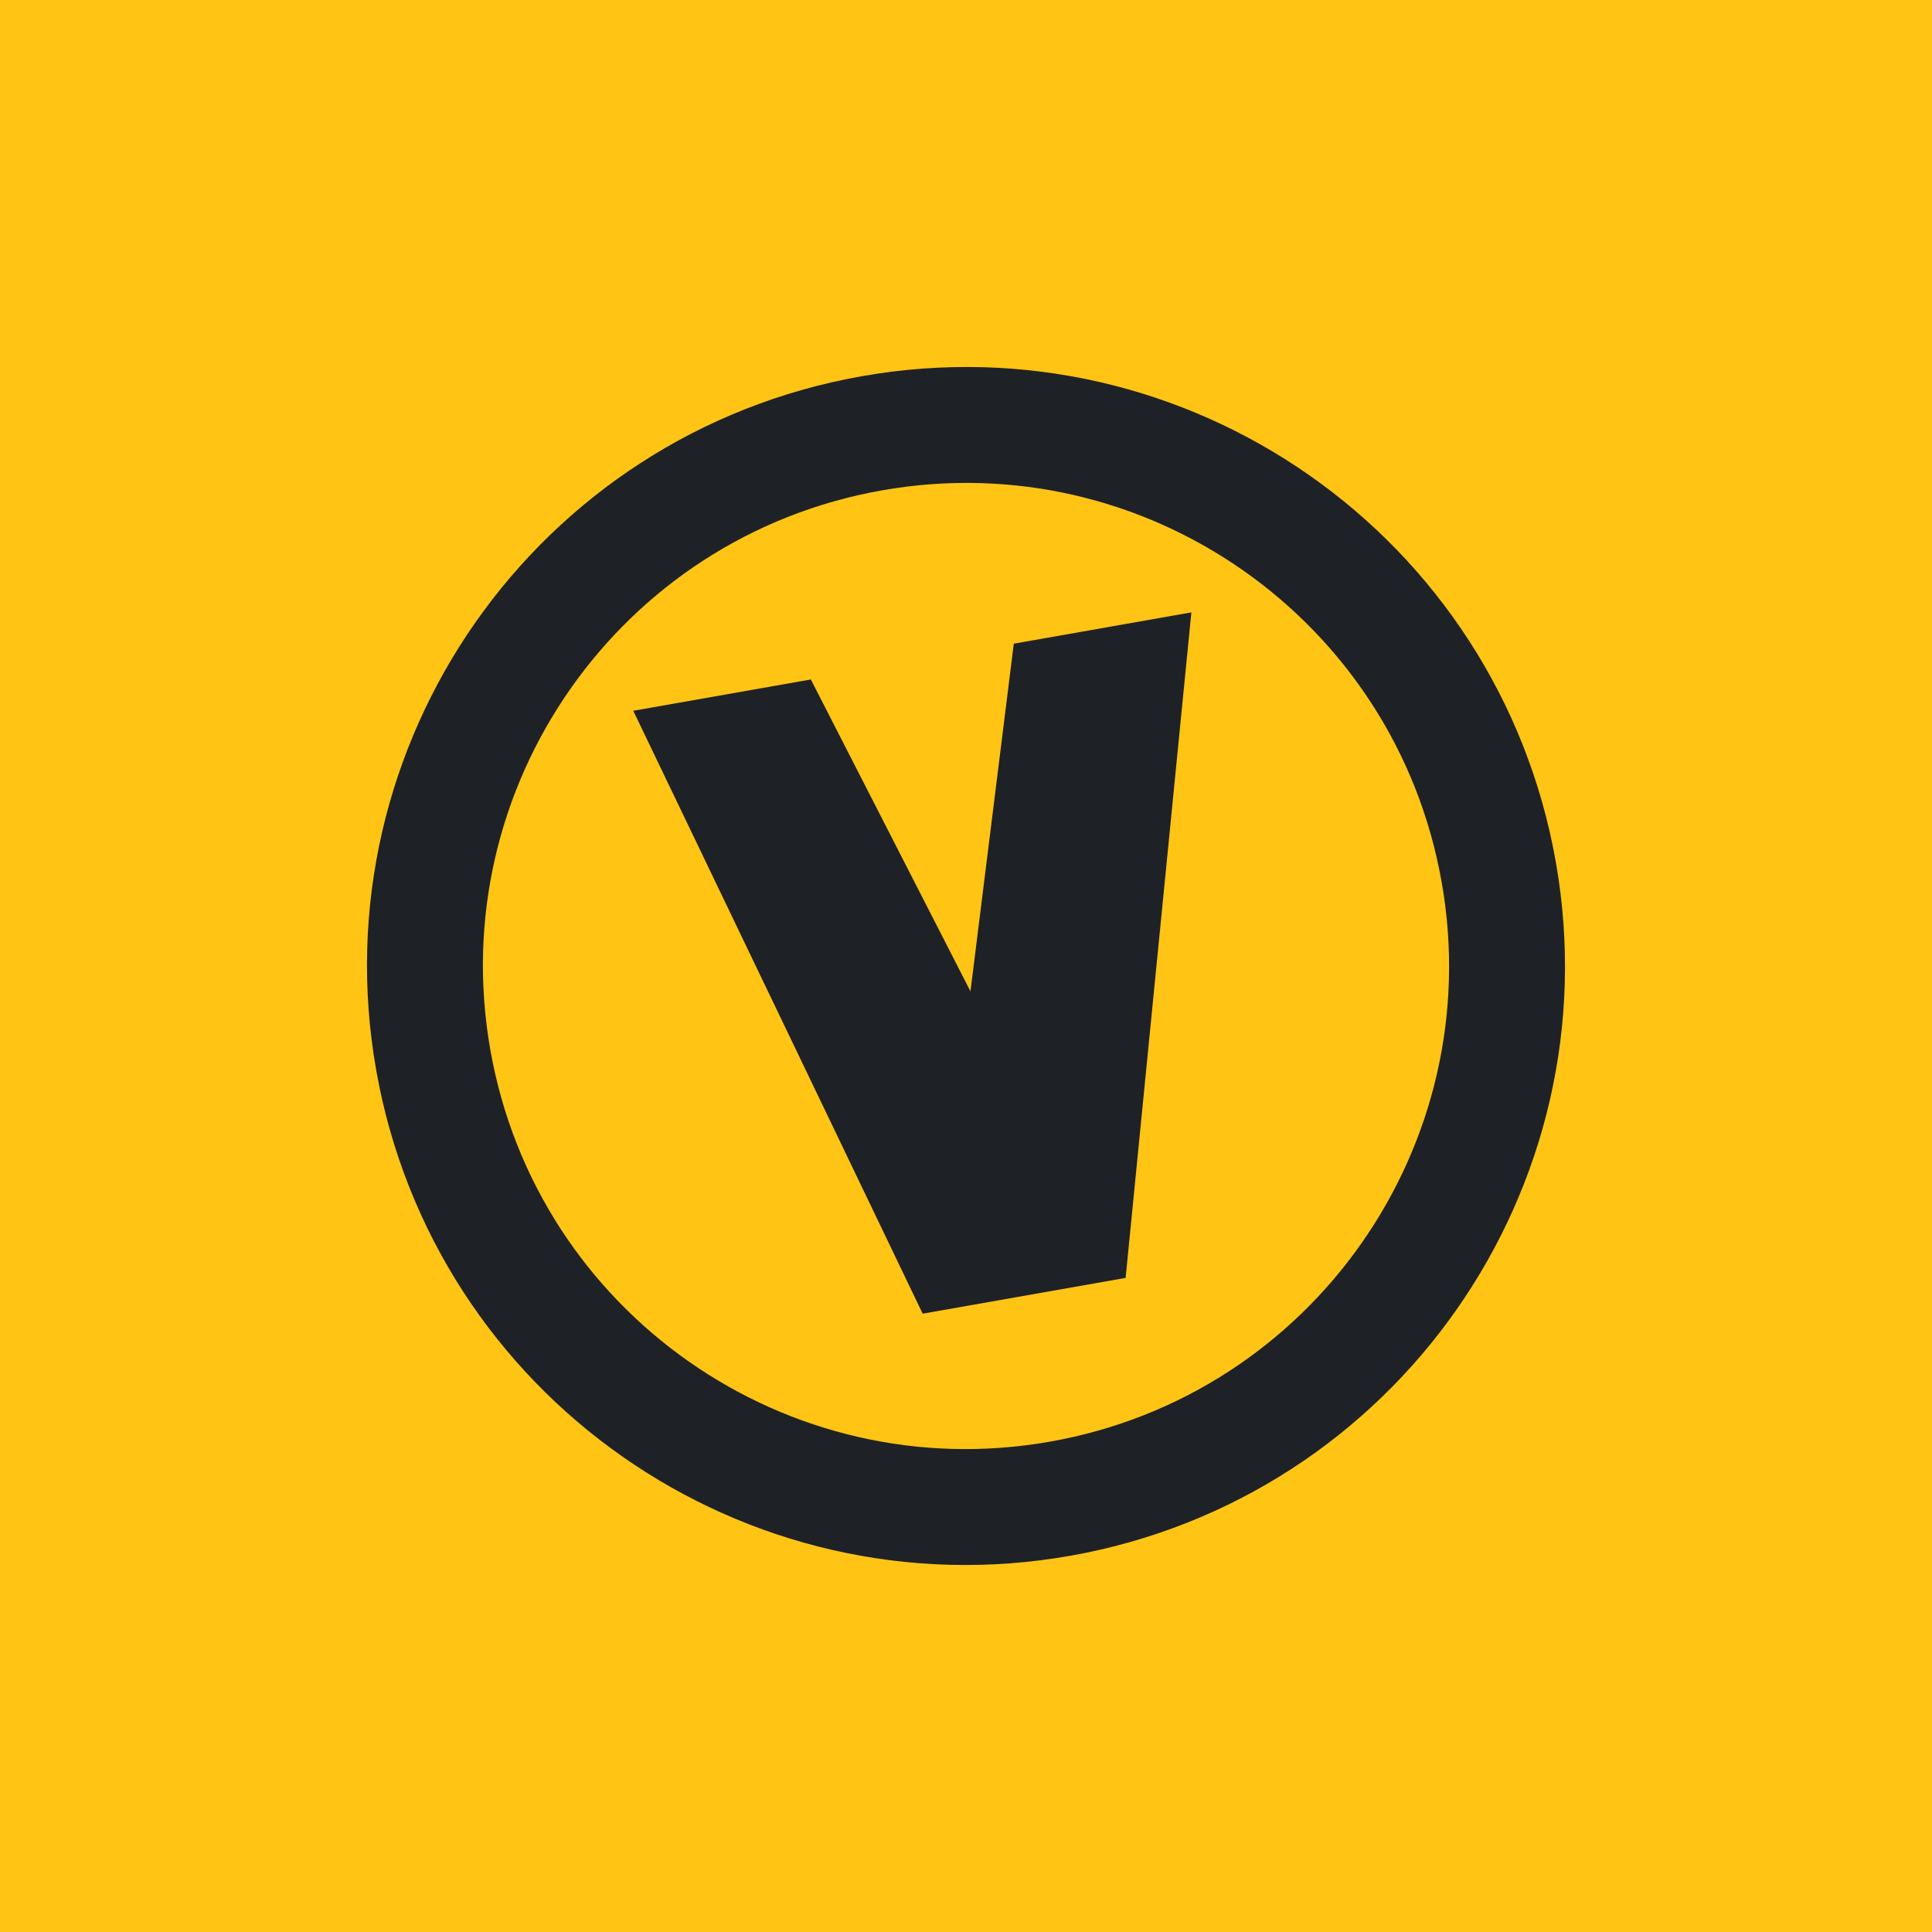
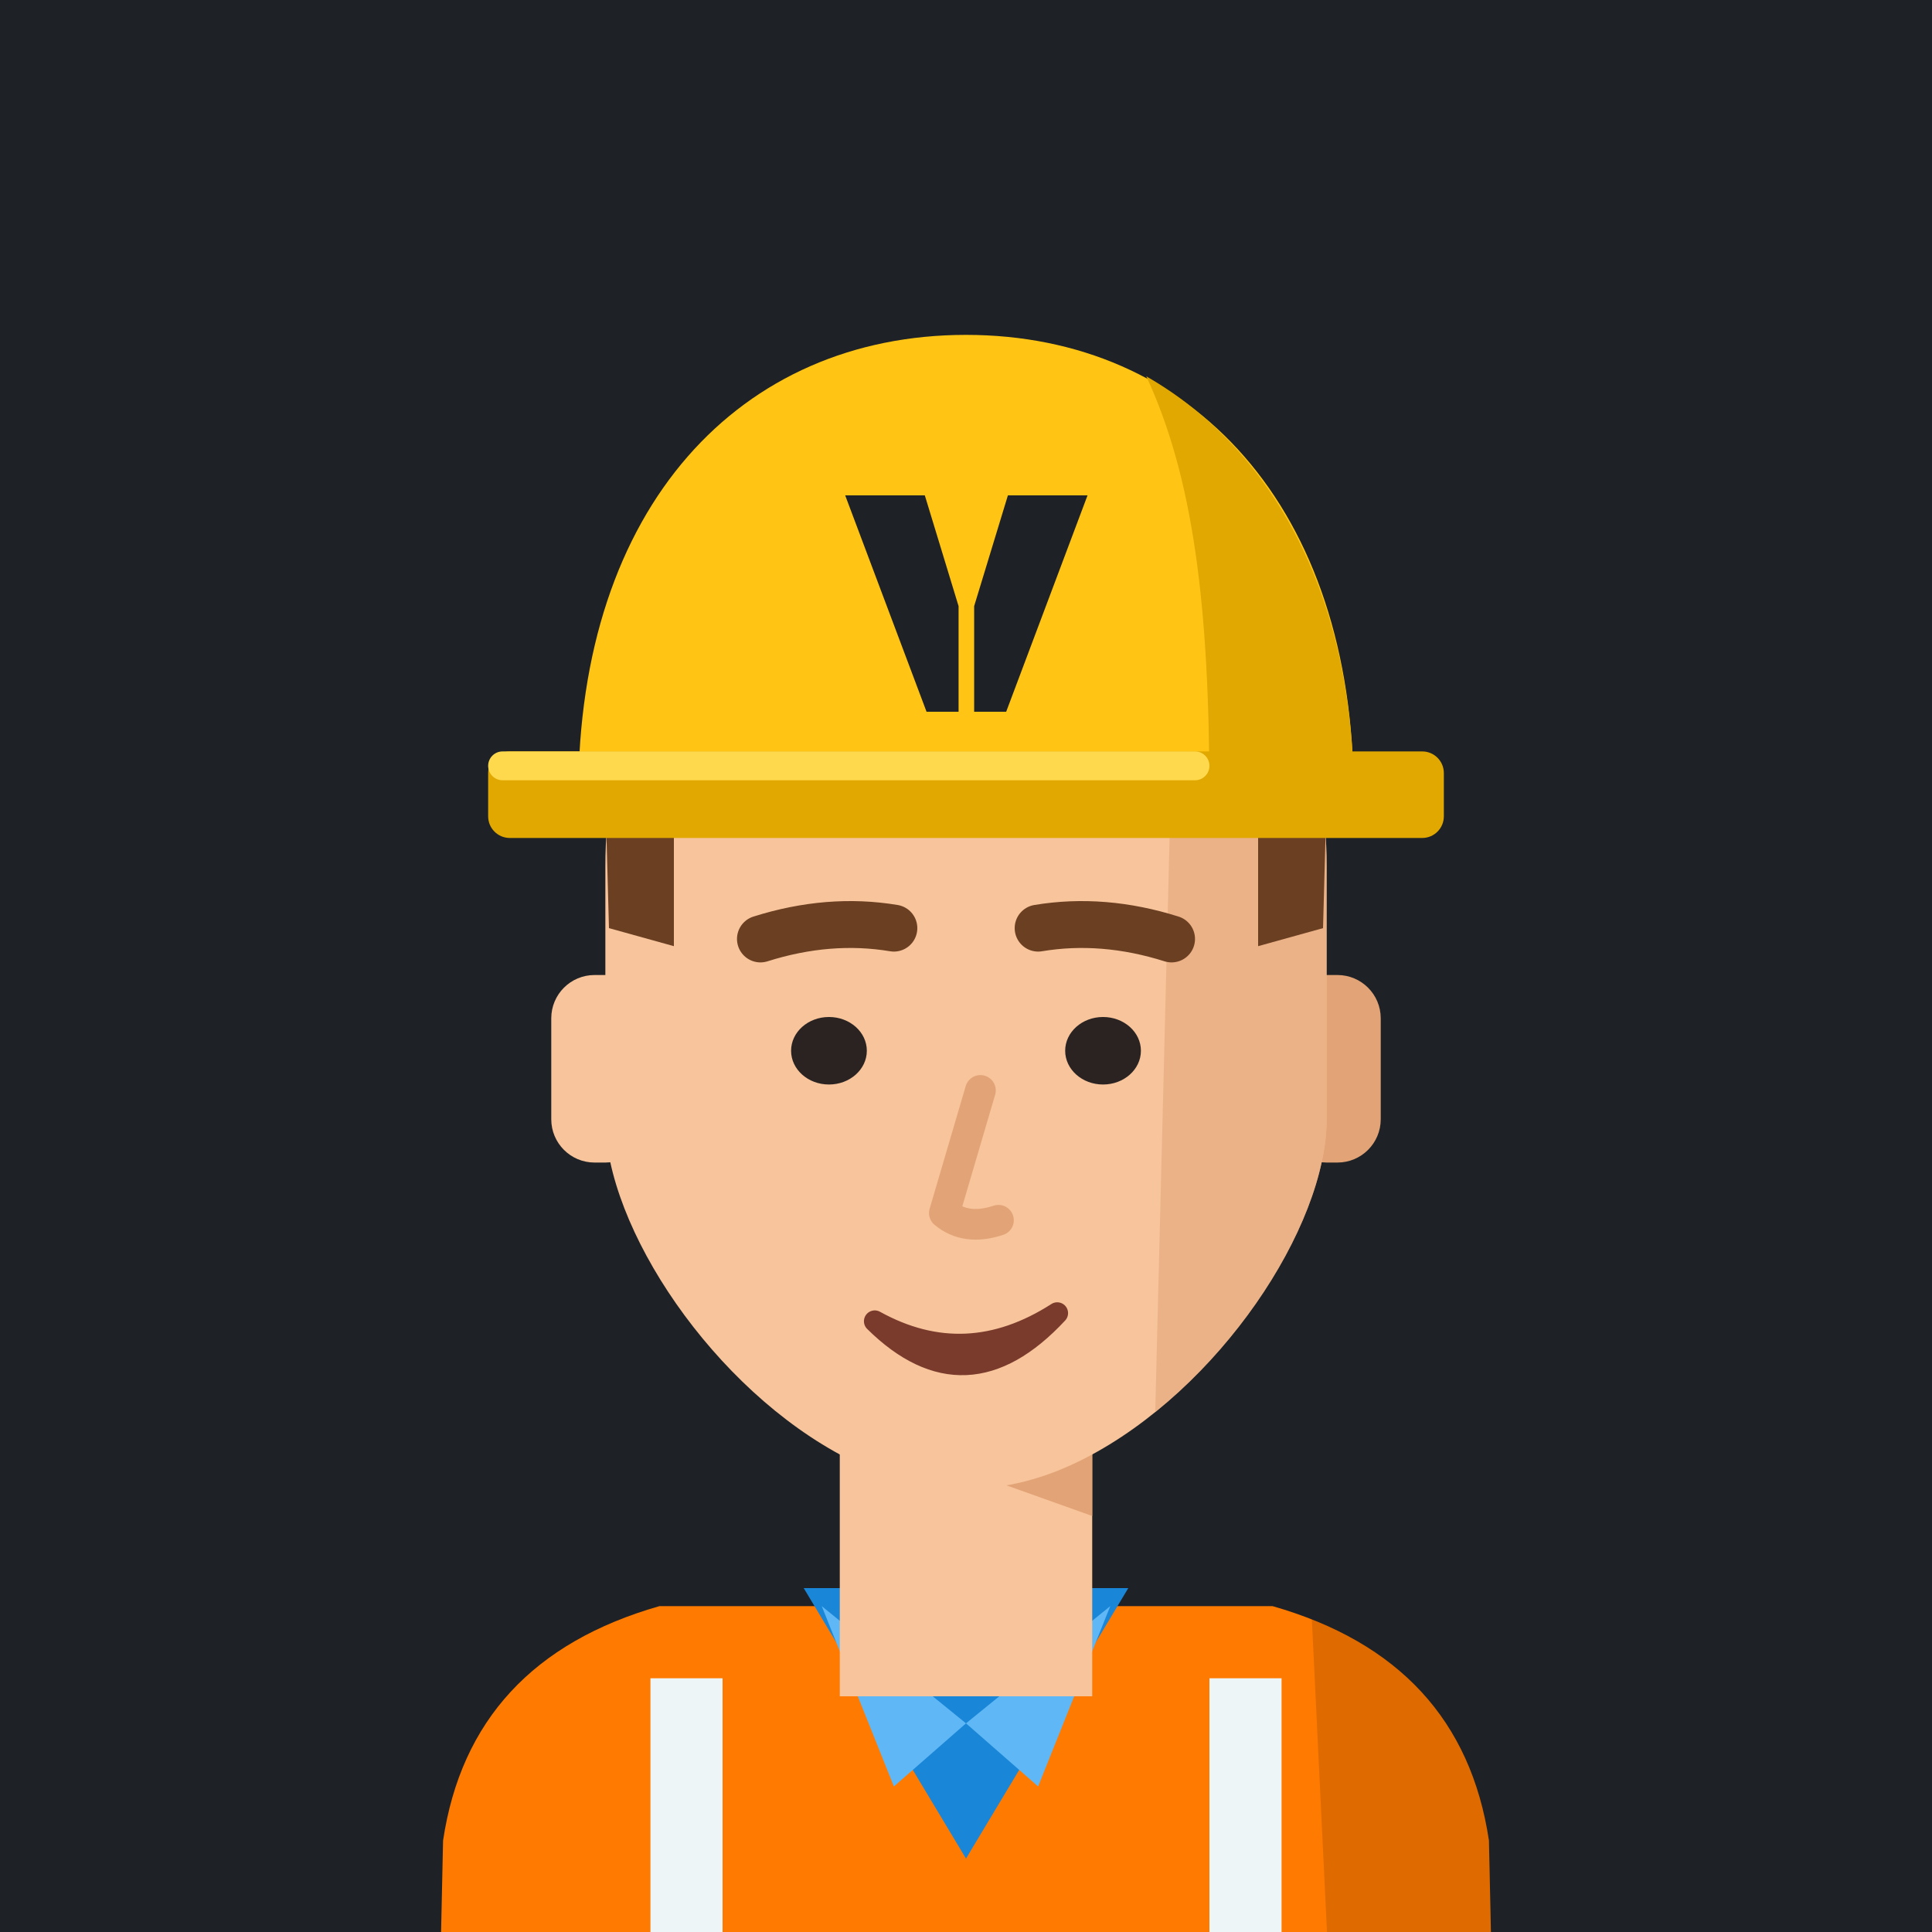
<svg xmlns="http://www.w3.org/2000/svg" viewBox="0 0 120 120">
-   <rect width="120" height="120" fill="#ffc414" />
-   <g transform="translate(12 12) scale(.8) rotate(-10 60 60)" fill="#1e2226">
-     <circle cx="60" cy="60" r="42" fill="none" stroke="#1e2226" stroke-width="9" />
-     <path d="M38 36h14l8 26 8-26h14L68 86H52z" />
+   <defs>
+     <clipPath id="m1">
+       <rect width="120" height="120" rx="0" />
+     </clipPath>
+   </defs>
+   <g clip-path="url(#m1)">
+     <rect width="120" height="120" fill="#1e2226" />
+     <g transform="translate(12 14) scale(.8)">
+       <g transform="translate(-24 -20.2) scale(1.4)">
+         <clipPath id="m0">
+           <path d="M30 150L31 104Q32.5 94 43 91H77Q87.5 94 89 104L90 150Z" />
+         </clipPath>
+         <path d="M30 150L31 104Q32.5 94 43 91H77Q87.5 94 89 104L90 150Z" fill="#ff7a00" />
+         <path d="M51 90H69L60 105Z" fill="#1a86d8" />
+         <path d="M52 91L60 97.5L56 101ZM68 91L60 97.5L64 101Z" fill="#5fb8f5" />
+         <path d="M44.5 95V150M75.5 95V150" stroke="#eef5f7" stroke-width="4" />
+         <path d="M79 88L104 88L104 150L82 150Z" fill="#000" opacity=".13" clip-path="url(#m0)" />
+         <g>
+           <defs>
+             <clipPath id="m2">
+               <path d="M40 50C40 37 48.8 31 60 31C71.2 31 80 37 80 50V64C80 70 74 79 66.6 82.8Q60 86.2 53.4 82.8C46 79 40 70 40 64Z" fill="#000" />
+             </clipPath>
+           </defs>
+           <path d="M53 74H67V96H53Z" fill="#f7c49b" />
+           <path d="M53 74H67V86L53 81Z" fill="#e2a376" />
+           <rect x="37" y="56" width="5.4" height="10.4" rx="2.4" fill="#f7c49b" />
+           <rect x="77.6" y="56" width="5.4" height="10.4" rx="2.4" fill="#e2a376" />
+           <path d="M40 50C40 37 48.8 31 60 31C71.2 31 80 37 80 50V64C80 70 74 79 66.6 82.8Q60 86.2 53.4 82.8C46 79 40 70 40 64Z" fill="#f7c49b" />
+           <g clip-path="url(#m2)">
+             <path d="M72 20L104 20L104 100L70 100Z" fill="#e2a376" opacity=".55" />
+           </g>
+           <g>
+             <g>
+               <g>
+                 <g>
+                   <ellipse cx="52.4" cy="60.2" rx="2.1" ry="1.872" fill="#2a2321" />
+                 </g>
+                 <g>
+                   <ellipse cx="67.6" cy="60.2" rx="2.1" ry="1.872" fill="#2a2321" />
+                 </g>
+               </g>
+               <g>
+                 <path d="M48.6 54Q52.4 52.8 56 53.4M64 53.4Q67.6 52.8 71.4 54" fill="none" stroke="#6b3f22" stroke-width="2.6" stroke-linecap="round" stroke-linejoin="round" />
+               </g>
+               <path d="M60.8 62.4L58.8 69.2Q60 70.2 61.8 69.6" fill="none" stroke="#e2a376" stroke-width="1.7" stroke-linecap="round" stroke-linejoin="round" />
+               <g>
+                 <path d="M54.94 75.2Q60 80.2 65.06 74.75Q60 78 54.94 75.2Z" fill="#7a3b2c" stroke="#7a3b2c" stroke-width="1.2" stroke-linejoin="round" />
+               </g>
+             </g>
+           </g>
+           <path d="M40 46H43.8V54.4L40.2 53.4Z" fill="#6b3f22" />
+           <path d="M80 46H76.2V54.4L79.8 53.4Z" fill="#6b3f22" />
+           <path d="M38.5 46C38.5 30 47.5 20.5 60 20.5C72.5 20.5 81.5 30 81.5 46Z" fill="#ffc414" />
+           <path d="M70 22.8C77 26.8 81.5 35 81.5 46H73.5C73.5 35.5 72.6 28.4 70 22.8Z" fill="#e0a800" />
+           <path d="M0 0H4.6L6.55 6.4V12.5H4.7ZM14 0H9.4L7.45 6.4V12.5H9.3Z" transform="translate(53.3 29.4) scale(.96)" fill="#1e2226" />
+           <rect x="33.5" y="43.6" width="53" height="4.8" rx="1.2" fill="#e0a800" />
+           <rect x="33.5" y="43.6" width="40" height="1.6" rx=".8" fill="#ffd94d" />
+         </g>
+       </g>
+     </g>
  </g>
</svg>
